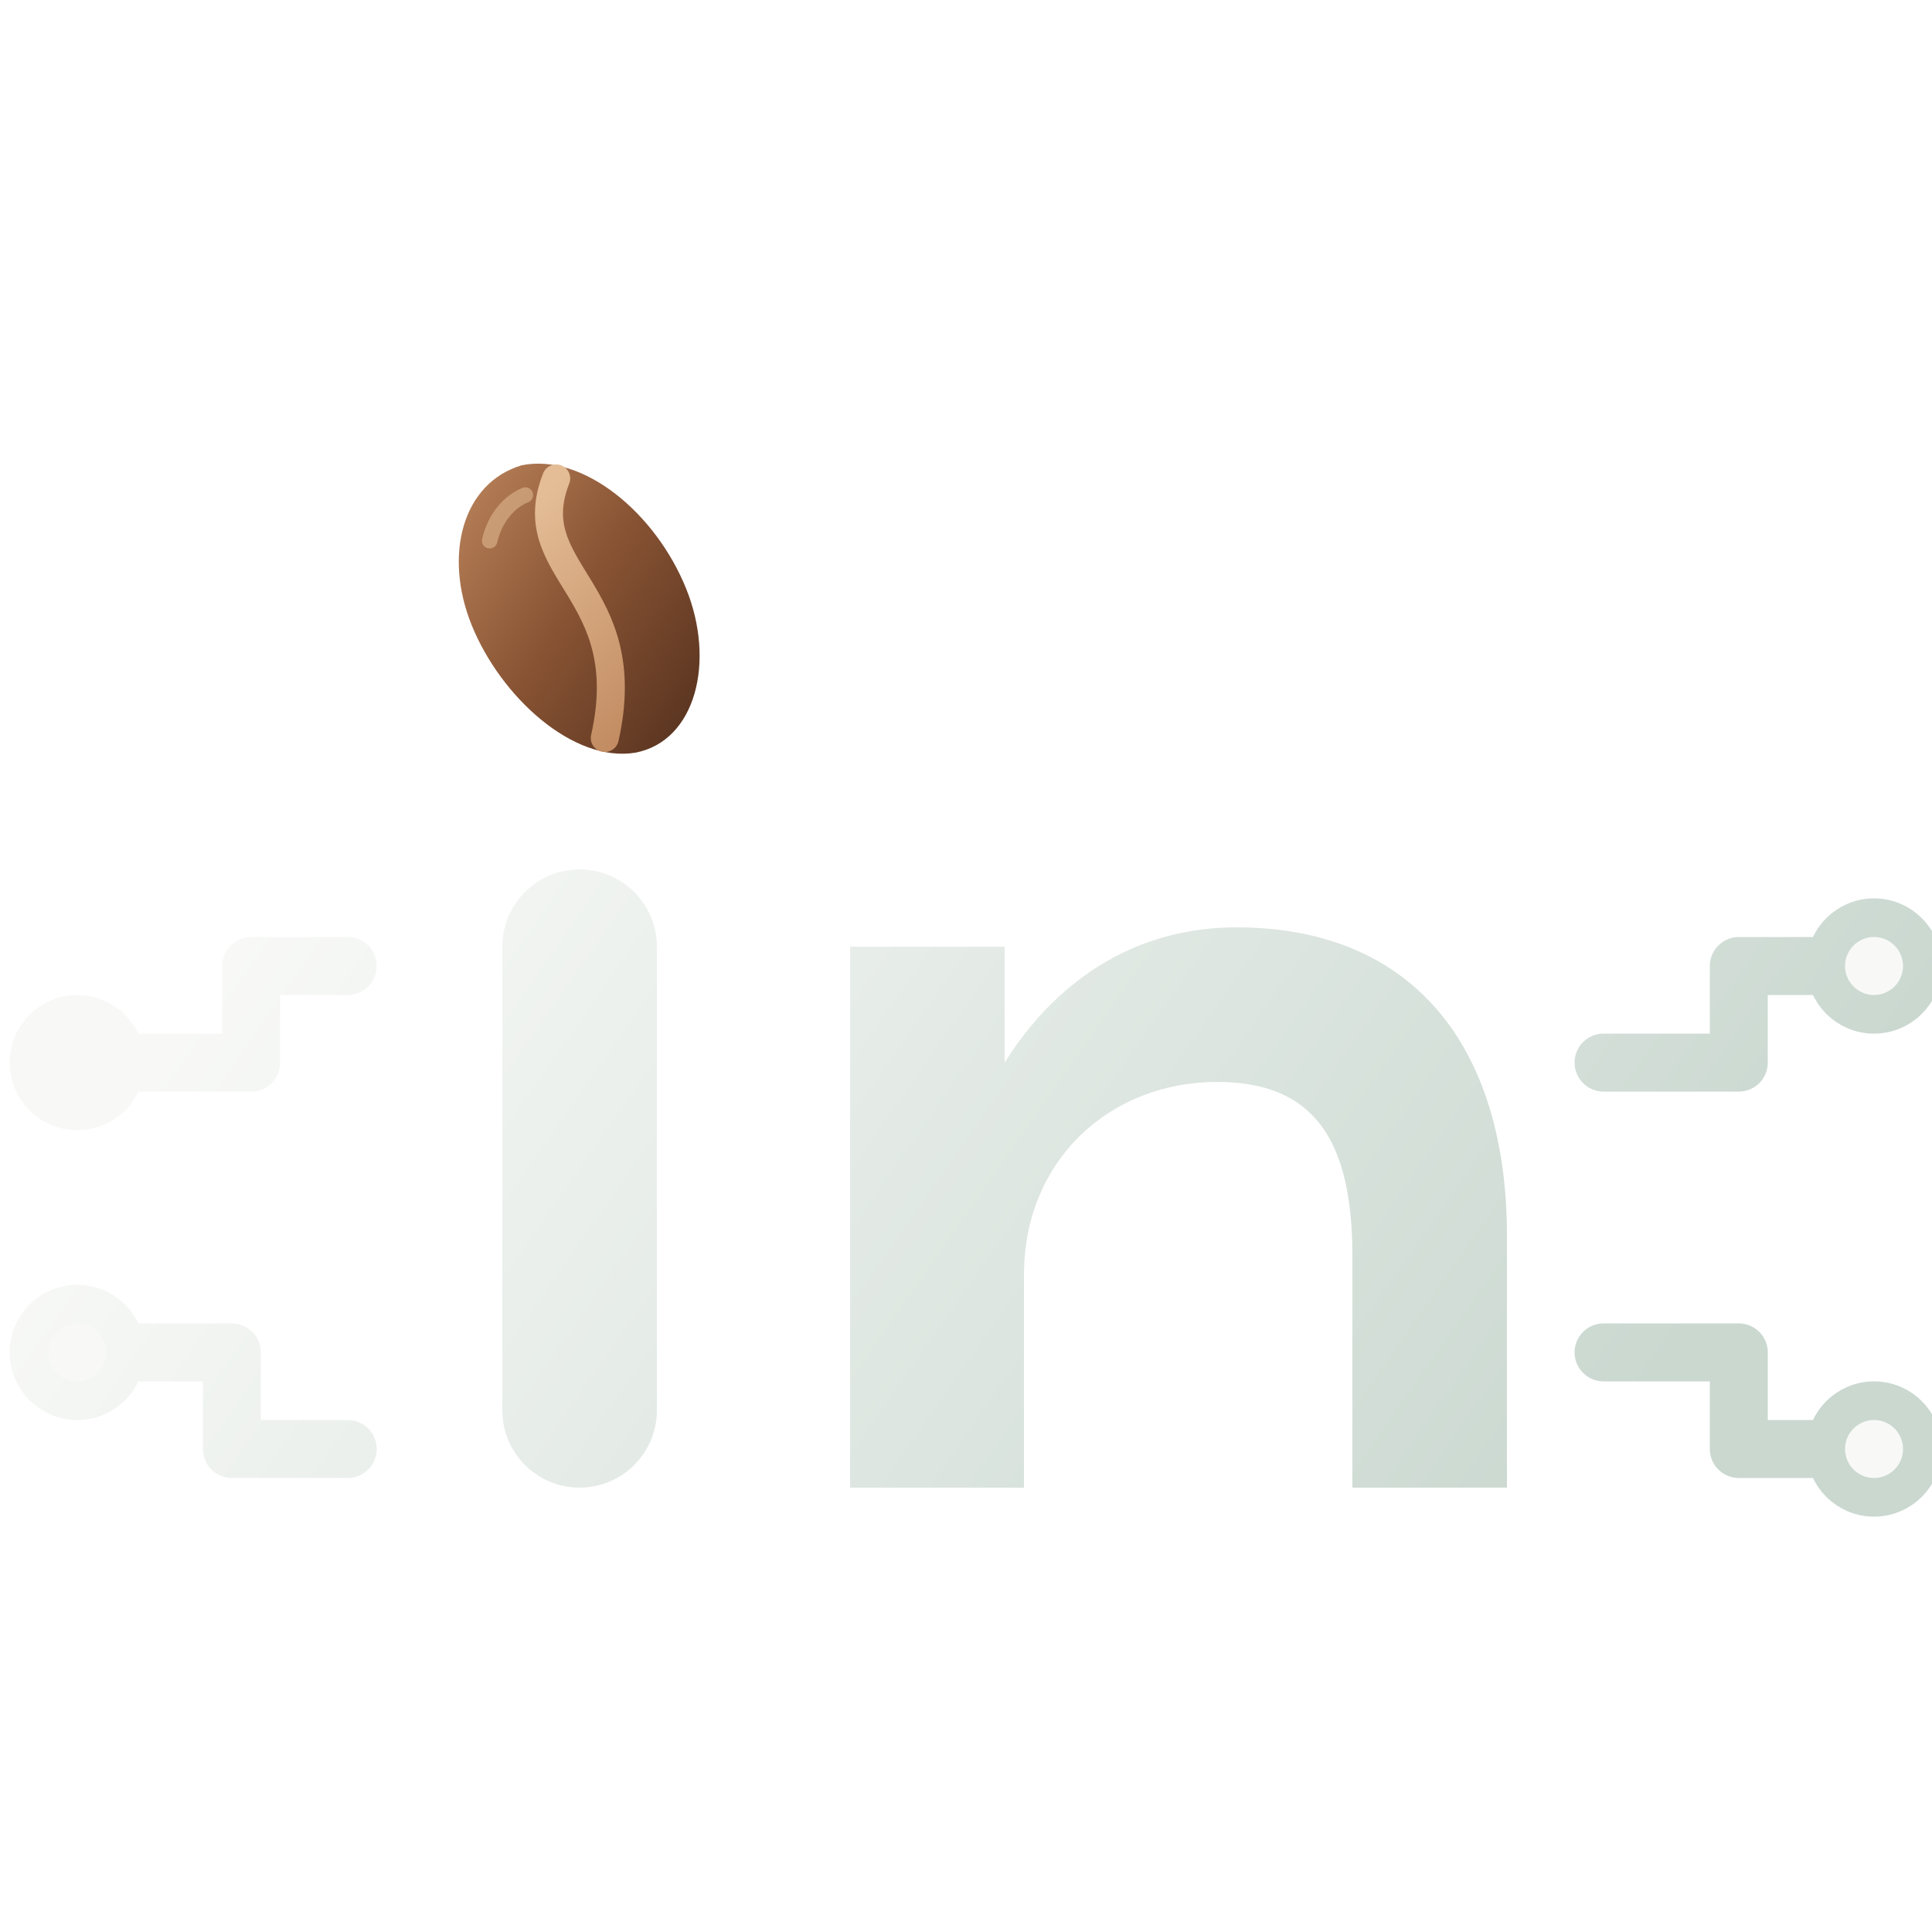
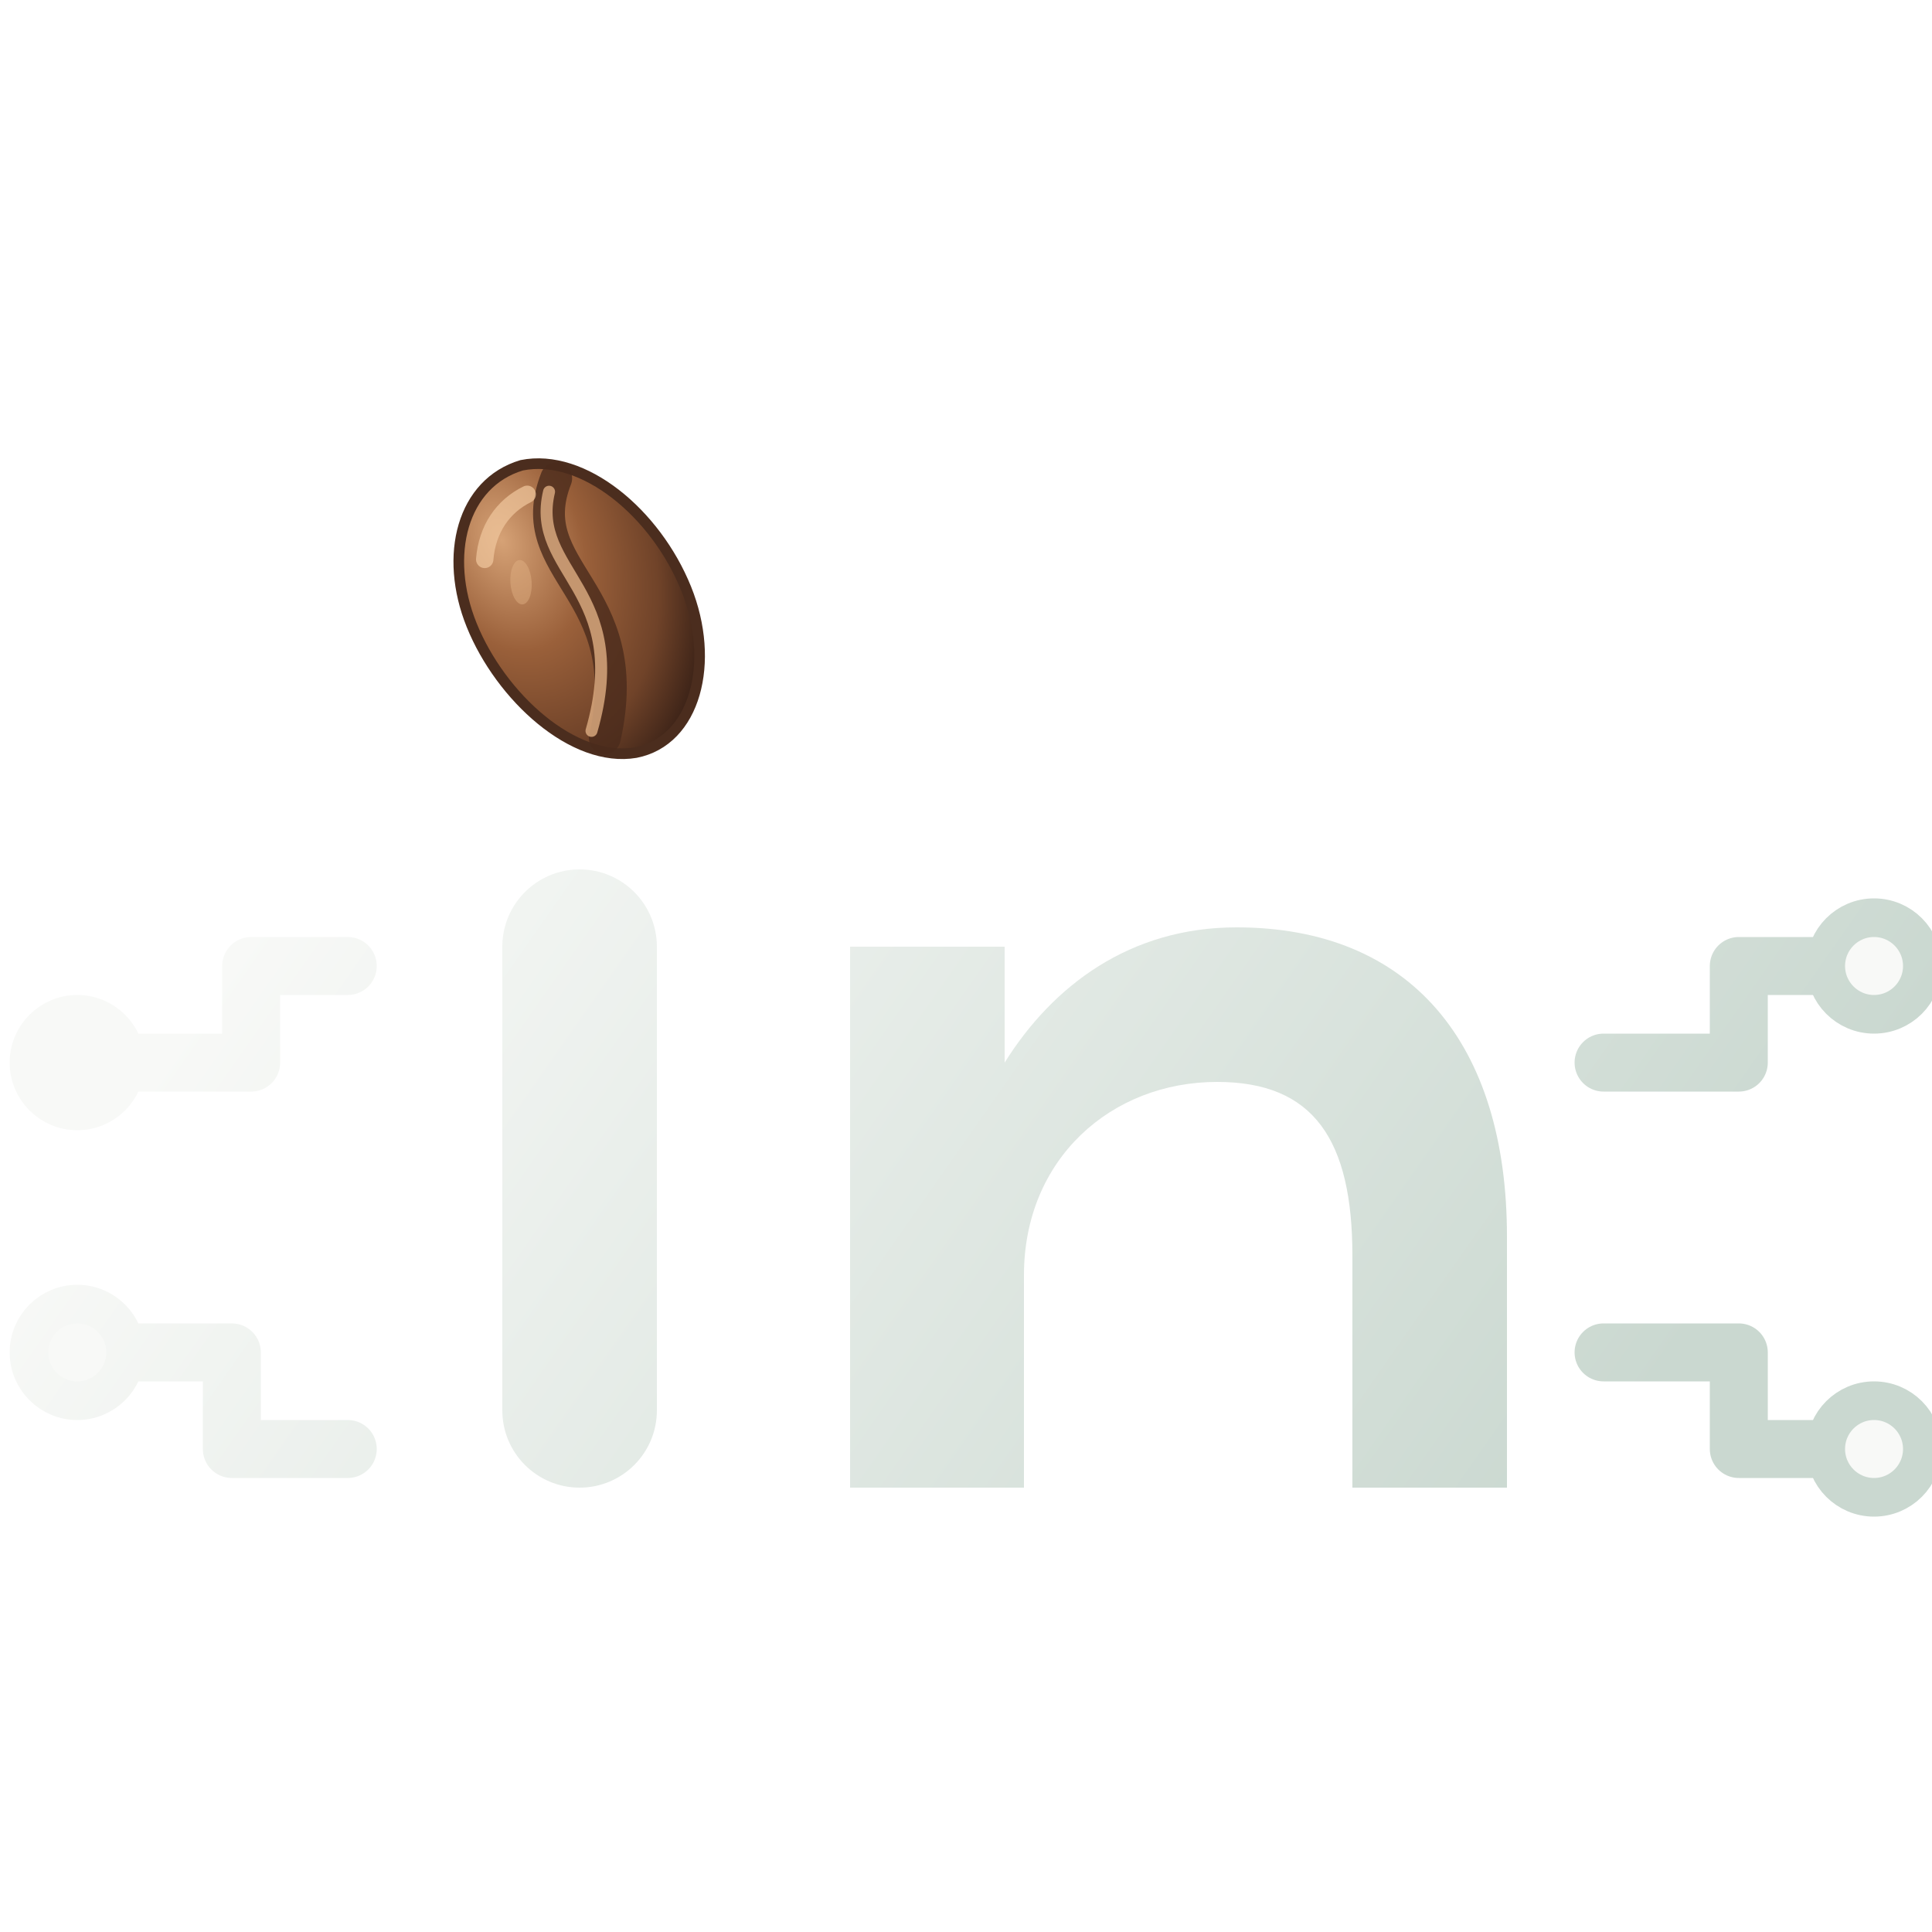
<svg xmlns="http://www.w3.org/2000/svg" viewBox="0 0 100 100" fill="none">
  <defs>
    <linearGradient id="brand" x1="20" y1="38" x2="80" y2="80" gradientUnits="userSpaceOnUse">
      <stop stop-color="#F8F9F7" />
      <stop offset="1" stop-color="#CAD8D0" />
    </linearGradient>
-     <linearGradient id="bean" x1="25" y1="24" x2="35" y2="39" gradientUnits="userSpaceOnUse">
-       <stop stop-color="#B9825A" />
-       <stop offset="0.48" stop-color="#885333" />
-       <stop offset="1" stop-color="#56321F" />
-     </linearGradient>
-     <linearGradient id="bean-seam" x1="28" y1="26" x2="32" y2="38" gradientUnits="userSpaceOnUse">
-       <stop stop-color="#E4BD96" />
-       <stop offset="1" stop-color="#C28B61" />
-     </linearGradient>
+     <radialGradient id="bean" cx="28%" cy="20%" r="88%">
+       <stop stop-color="#D6A276" />
+       <stop offset="0.42" stop-color="#9A603A" />
+       <stop offset="0.78" stop-color="#704329" />
+       <stop offset="1" stop-color="#3E2418" />
+     </radialGradient>
  </defs>
  <g stroke="url(#brand)" stroke-width="3" stroke-linecap="round" stroke-linejoin="round">
    <path d="M5 55H13V50H18" />
    <path d="M5 70H12V75H18" />
    <path d="M83 55H90V50H96" />
    <path d="M83 70H90V75H96" />
  </g>
  <g fill="#F8F9F7" stroke="url(#brand)" stroke-width="2">
    <circle cx="4" cy="55" r="2.5" />
    <circle cx="4" cy="70" r="2.5" />
    <circle cx="97" cy="50" r="2.5" />
    <circle cx="97" cy="75" r="2.5" />
  </g>
  <rect x="26" y="45" width="8" height="32" rx="4" fill="url(#brand)" />
  <path d="M44 77V49H52V55C54.5 51 58.5 48 64 48C73 48 78 54 78 64V77H70V65C70 59 68 56 63 56C57.5 56 53 60 53 66V77H44Z" fill="url(#brand)" />
  <g transform="rotate(-22 30 31.5)">
-     <path d="M30 23.5C26.8 23.2 24.5 26.3 24.5 30.2C24.5 34.2 26.7 38.8 29.9 39.5C33 40.1 35.5 36.7 35.5 32.6C35.5 28.4 33.2 24.1 30 23.5Z" fill="url(#bean)" />
-     <path d="M31.4 24.8C27.8 28.6 33.2 31.7 28.7 38.2" stroke="url(#bean-seam)" stroke-width="1.45" stroke-linecap="round" />
-     <path d="M27 26.5C27.7 25.5 28.7 25 29.6 25" stroke="#E4BD96" stroke-opacity=".55" stroke-width=".8" stroke-linecap="round" />
+     <path d="M30 23.5C26.8 23.2 24.5 26.3 24.5 30.2C24.5 34.2 26.7 38.8 29.9 39.5C33 40.1 35.5 36.7 35.5 32.6C35.5 28.4 33.2 24.1 30 23.5Z" fill="url(#bean)" stroke="#4B2D1E" stroke-width=".55" />
+     <path d="M31.4 24.8C27.8 28.6 33.2 31.7 28.7 38.2" stroke="#4A2B1C" stroke-opacity=".8" stroke-width="1.65" stroke-linecap="round" />
+     <path d="M30.8 25.3C28.3 28.8 32.9 31.6 28.2 37.6" stroke="#D7A77D" stroke-opacity=".85" stroke-width=".62" stroke-linecap="round" />
+     <path d="M26.4 27.3C27.1 25.9 28.3 25.1 29.7 25" stroke="#F0C69D" stroke-opacity=".72" stroke-width=".9" stroke-linecap="round" />
+     <ellipse cx="27.7" cy="29.1" rx=".55" ry="1.15" fill="#E6B589" fill-opacity=".42" transform="rotate(18 27.7 29.1)" />
  </g>
</svg>
